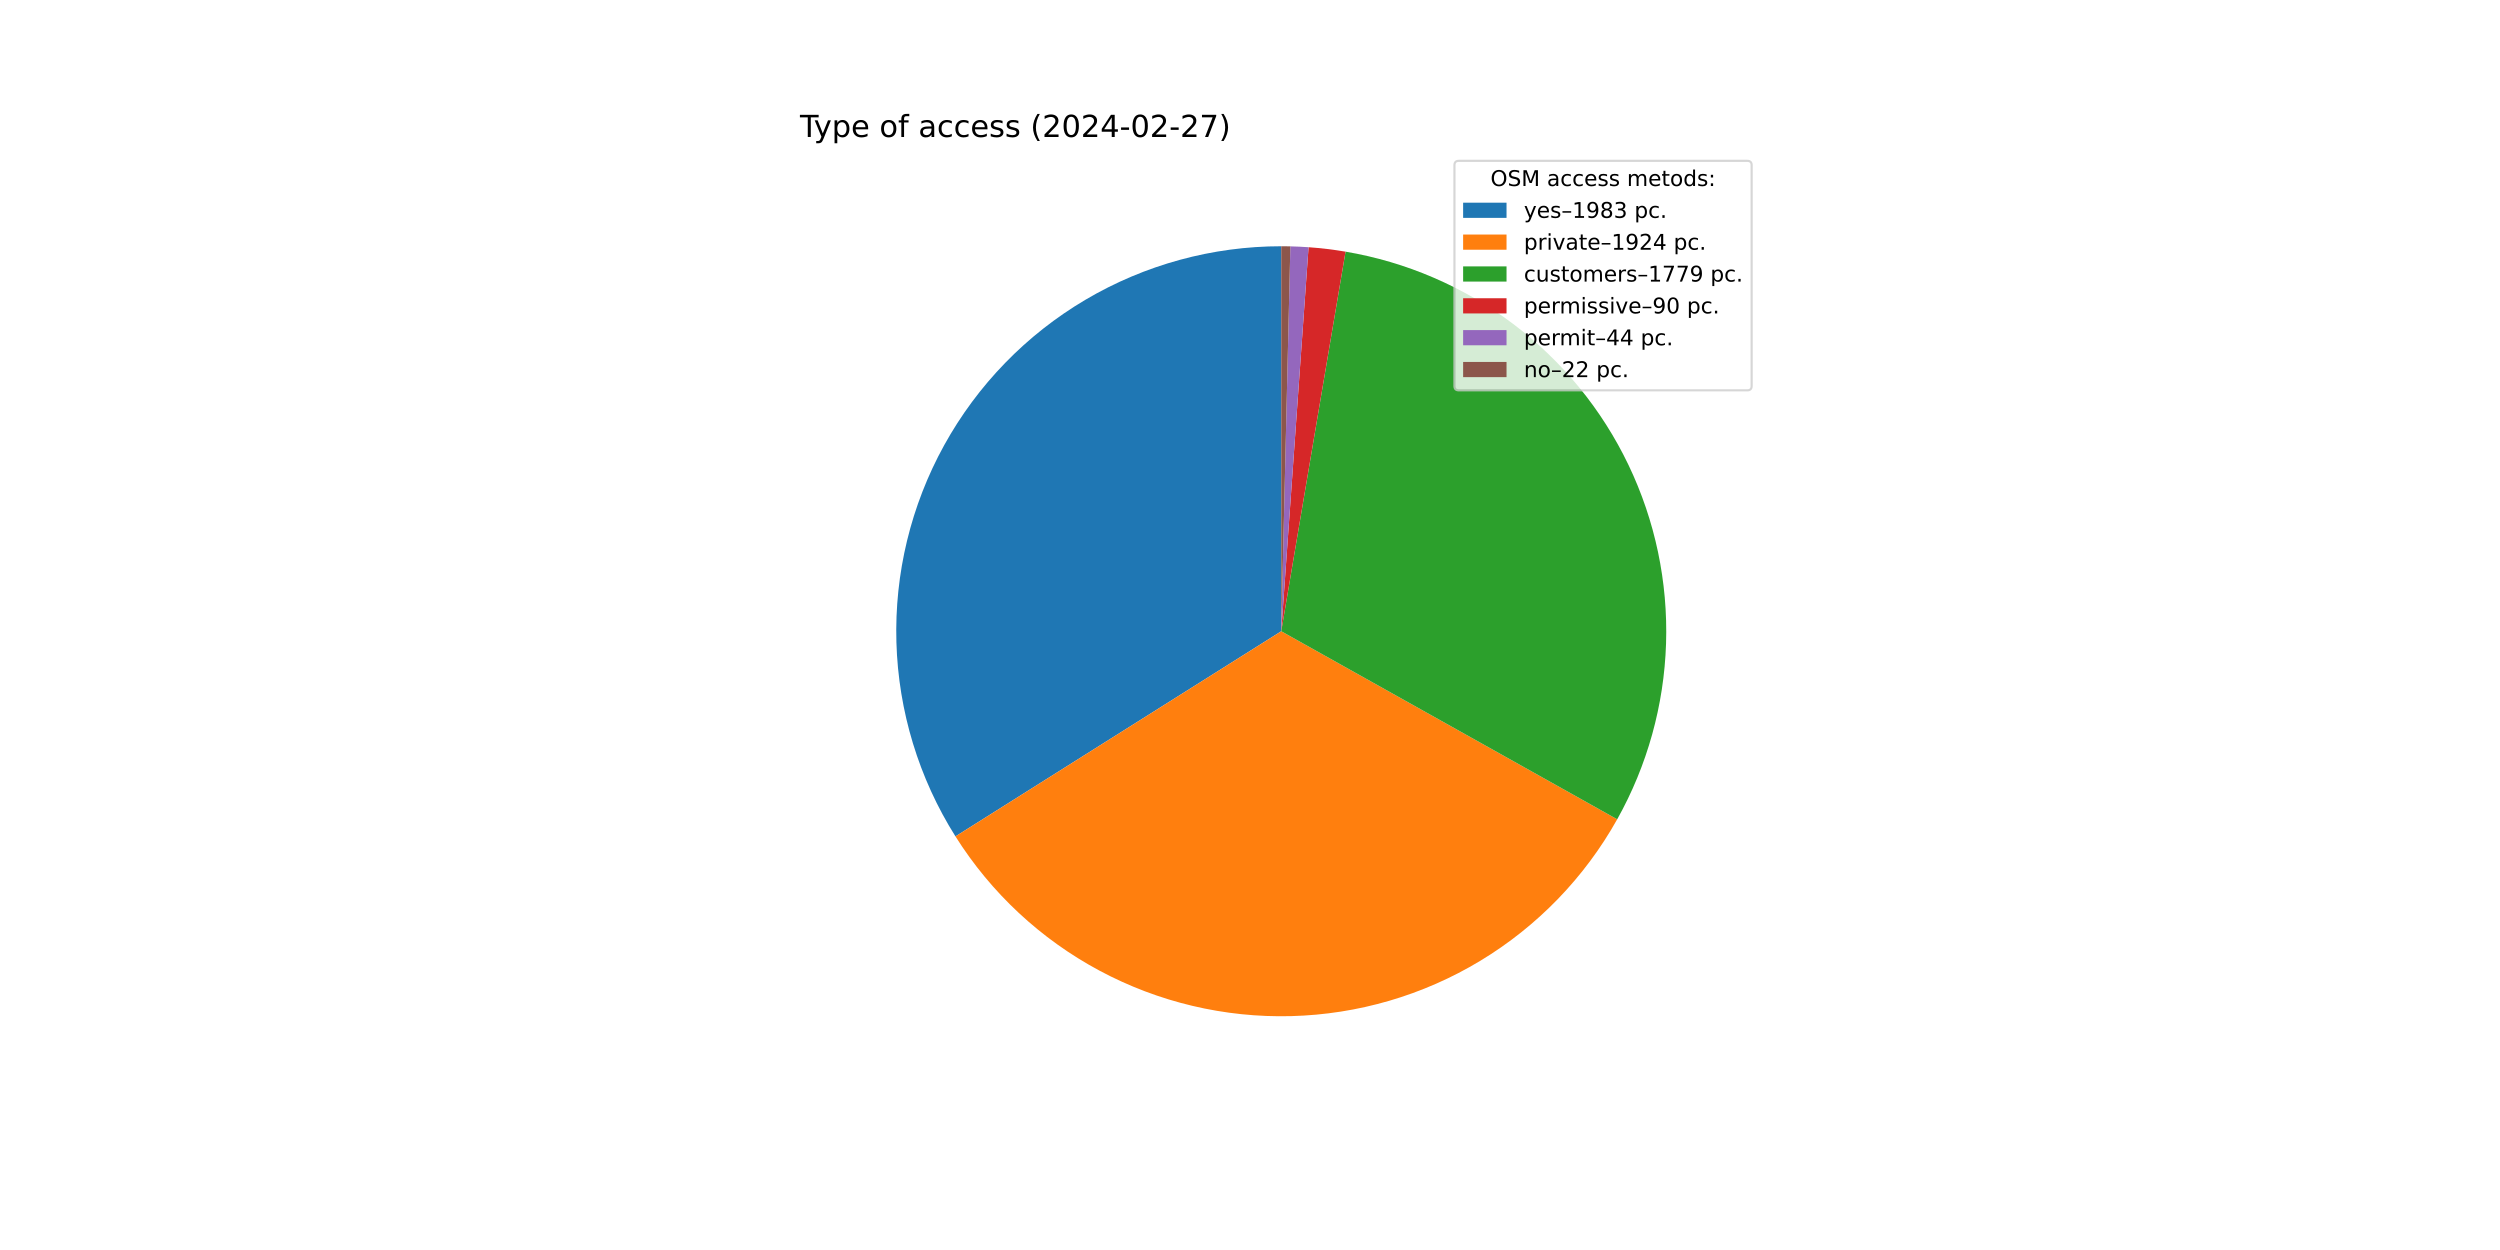
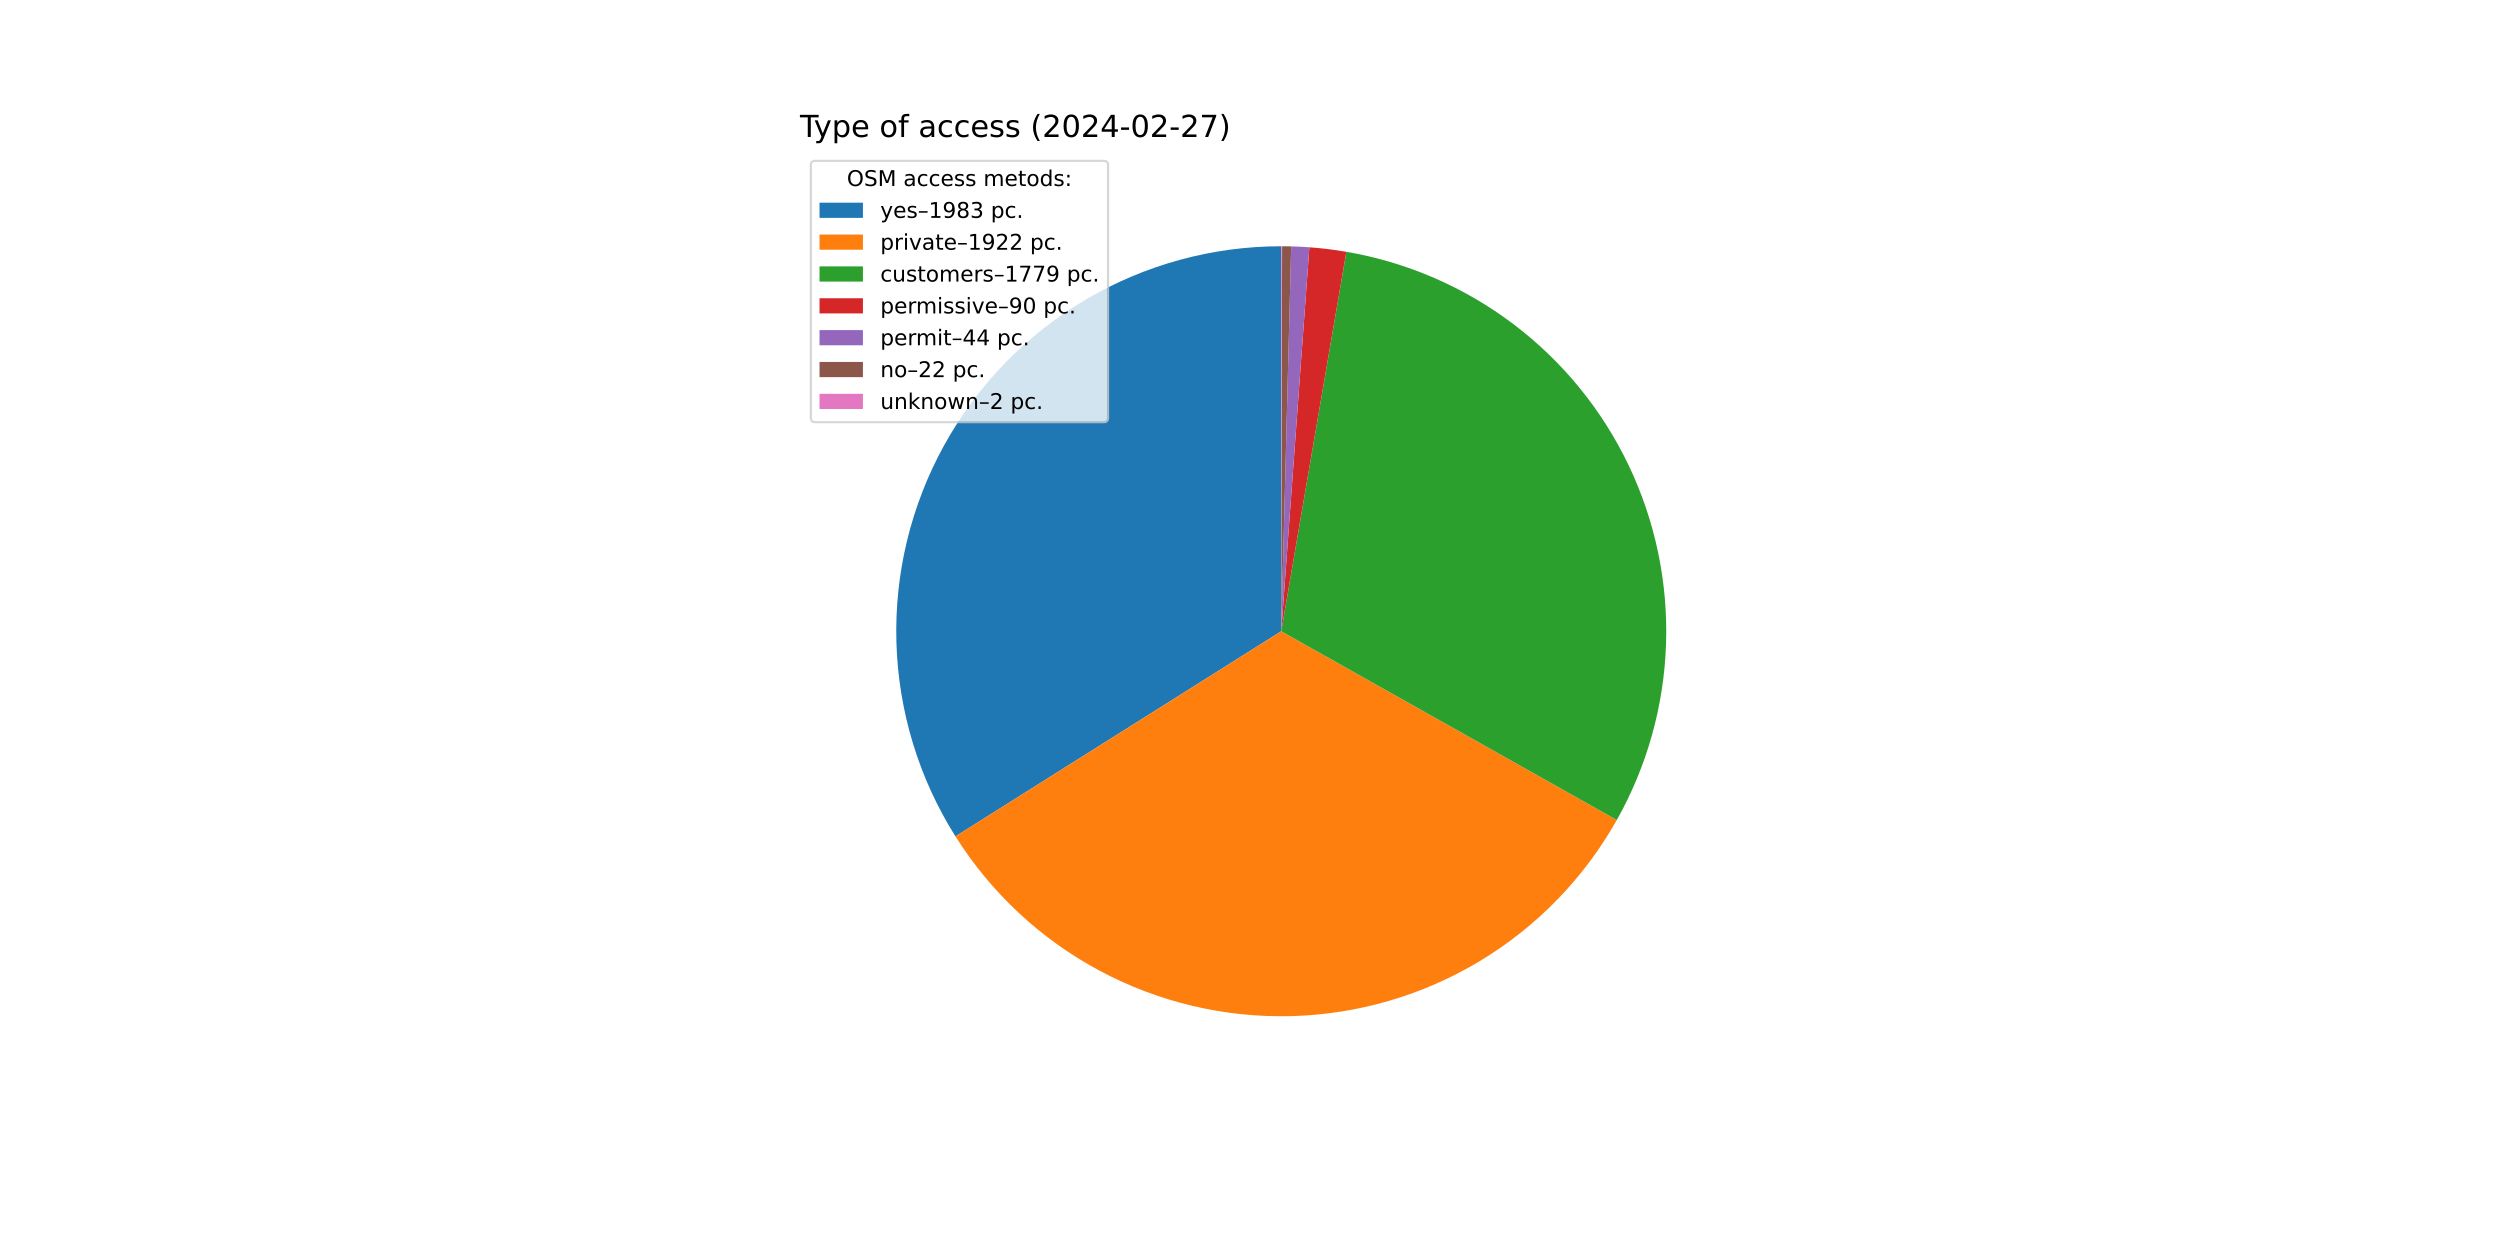
<svg xmlns="http://www.w3.org/2000/svg" xmlns:xlink="http://www.w3.org/1999/xlink" width="1152pt" height="576pt" viewBox="0 0 1152 576" version="1.1">
  <defs>
    <style type="text/css">*{stroke-linejoin: round; stroke-linecap: butt}</style>
  </defs>
  <g id="figure_1">
    <g id="patch_1">
      <path d="M 0 576  L 1152 576  L 1152 0  L 0 0  z " style="fill: #ffffff" />
    </g>
    <g id="axes_1">
      <g id="patch_2">
        <path d="M 590.4 113.472  C 558.684 113.472 527.54 121.977 500.227 138.098  C 472.913 154.219 450.416 177.373 435.087 205.139  C 419.759 232.905 412.153 264.28 413.065 295.983  C 413.978 327.686 423.375 358.572 440.275 385.411  L 590.4 290.88  z " style="fill: #1f77b4" />
      </g>
      <g id="patch_3">
-         <path d="M 440.275 385.411  C 456.666 411.442 479.55 432.768 506.671 447.286  C 533.791 461.805 564.227 469.023 594.979 468.229  C 625.731 467.435 655.754 458.656 682.089 442.757  C 708.424 426.859 730.177 404.381 745.203 377.538  L 590.4 290.88  z " style="fill: #ff7f0e" />
+         <path d="M 440.275 385.411  C 456.649 411.415 479.502 432.724 506.586 447.241  C 533.671 461.759 564.068 468.994 594.788 468.234  C 625.508 467.474 655.511 458.745 681.844 442.905  C 708.177 427.066 729.948 404.653 745.016 377.871  L 590.4 290.88  z " style="fill: #ff7f0e" />
      </g>
      <g id="patch_4">
-         <path d="M 745.203 377.538  C 759.086 352.739 766.808 324.962 767.717 296.555  C 768.626 268.149 762.696 239.935 750.428 214.299  C 738.159 188.662 719.908 166.345 697.216 149.233  C 674.524 132.121 648.048 120.709 620.026 115.963  L 590.4 290.88  z " style="fill: #2ca02c" />
+         <path d="M 745.016 377.871  C 758.952 353.101 766.734 325.341 767.705 296.937  C 768.675 268.532 762.805 240.306 750.592 214.643  C 738.379 188.98 720.176 166.624 697.52 149.463  C 674.865 132.302 648.414 120.834 620.402 116.027  L 590.4 290.88  z " style="fill: #2ca02c" />
      </g>
      <g id="patch_5">
-         <path d="M 620.026 115.963  C 617.204 115.485 614.371 115.076 611.529 114.735  C 608.687 114.394 605.838 114.122 602.983 113.919  L 590.4 290.88  z " style="fill: #d62728" />
+         <path d="M 620.402 116.027  C 617.581 115.543 614.749 115.128 611.908 114.781  C 609.067 114.434 606.218 114.155 603.363 113.946  L 590.4 290.88  z " style="fill: #d62728" />
      </g>
      <g id="patch_6">
-         <path d="M 602.983 113.919  C 601.587 113.82 600.19 113.737 598.792 113.671  C 597.395 113.604 595.996 113.555 594.597 113.522  L 590.4 290.88  z " style="fill: #9467bd" />
+         <path d="M 603.363 113.946  C 601.968 113.844 600.571 113.758 599.173 113.689  C 597.776 113.62 596.378 113.567 594.979 113.531  L 590.4 290.88  z " style="fill: #9467bd" />
      </g>
      <g id="patch_7">
-         <path d="M 594.597 113.522  C 593.898 113.505 593.198 113.493 592.499 113.484  C 591.799 113.476 591.1 113.472 590.4 113.472  L 590.4 290.88  z " style="fill: #8c564b" />
+         <path d="M 594.979 113.531  C 594.279 113.513 593.58 113.499 592.88 113.489  C 592.181 113.48 591.481 113.474 590.782 113.472  L 590.4 290.88  z " style="fill: #8c564b" />
+       </g>
+       <g id="patch_8">
+         <path d="M 590.782 113.472  C 590.718 113.472 590.654 113.472 590.591 113.472  C 590.527 113.472 590.464 113.472 590.4 113.472  L 590.4 290.88  z " style="fill: #e377c2" />
      </g>
      <g id="matplotlib.axis_1" />
      <g id="matplotlib.axis_2" />
      <g id="text_1">
        <g transform="translate(368.64 63.12) scale(0.14 -0.14)">
          <defs>
            <path id="DejaVuSans-54" d="M -19 4666  L 3928 4666  L 3928 4134  L 2272 4134  L 2272 0  L 1638 0  L 1638 4134  L -19 4134  L -19 4666  z " transform="scale(0.015625)" />
            <path id="DejaVuSans-79" d="M 2059 -325  Q 1816 -950 1584 -1140  Q 1353 -1331 966 -1331  L 506 -1331  L 506 -850  L 844 -850  Q 1081 -850 1212 -737  Q 1344 -625 1503 -206  L 1606 56  L 191 3500  L 800 3500  L 1894 763  L 2988 3500  L 3597 3500  L 2059 -325  z " transform="scale(0.015625)" />
            <path id="DejaVuSans-70" d="M 1159 525  L 1159 -1331  L 581 -1331  L 581 3500  L 1159 3500  L 1159 2969  Q 1341 3281 1617 3432  Q 1894 3584 2278 3584  Q 2916 3584 3314 3078  Q 3713 2572 3713 1747  Q 3713 922 3314 415  Q 2916 -91 2278 -91  Q 1894 -91 1617 61  Q 1341 213 1159 525  z M 3116 1747  Q 3116 2381 2855 2742  Q 2594 3103 2138 3103  Q 1681 3103 1420 2742  Q 1159 2381 1159 1747  Q 1159 1113 1420 752  Q 1681 391 2138 391  Q 2594 391 2855 752  Q 3116 1113 3116 1747  z " transform="scale(0.015625)" />
            <path id="DejaVuSans-65" d="M 3597 1894  L 3597 1613  L 953 1613  Q 991 1019 1311 708  Q 1631 397 2203 397  Q 2534 397 2845 478  Q 3156 559 3463 722  L 3463 178  Q 3153 47 2828 -22  Q 2503 -91 2169 -91  Q 1331 -91 842 396  Q 353 884 353 1716  Q 353 2575 817 3079  Q 1281 3584 2069 3584  Q 2775 3584 3186 3129  Q 3597 2675 3597 1894  z M 3022 2063  Q 3016 2534 2758 2815  Q 2500 3097 2075 3097  Q 1594 3097 1305 2825  Q 1016 2553 972 2059  L 3022 2063  z " transform="scale(0.015625)" />
            <path id="DejaVuSans-20" transform="scale(0.015625)" />
            <path id="DejaVuSans-6f" d="M 1959 3097  Q 1497 3097 1228 2736  Q 959 2375 959 1747  Q 959 1119 1226 758  Q 1494 397 1959 397  Q 2419 397 2687 759  Q 2956 1122 2956 1747  Q 2956 2369 2687 2733  Q 2419 3097 1959 3097  z M 1959 3584  Q 2709 3584 3137 3096  Q 3566 2609 3566 1747  Q 3566 888 3137 398  Q 2709 -91 1959 -91  Q 1206 -91 779 398  Q 353 888 353 1747  Q 353 2609 779 3096  Q 1206 3584 1959 3584  z " transform="scale(0.015625)" />
            <path id="DejaVuSans-66" d="M 2375 4863  L 2375 4384  L 1825 4384  Q 1516 4384 1395 4259  Q 1275 4134 1275 3809  L 1275 3500  L 2222 3500  L 2222 3053  L 1275 3053  L 1275 0  L 697 0  L 697 3053  L 147 3053  L 147 3500  L 697 3500  L 697 3744  Q 697 4328 969 4595  Q 1241 4863 1831 4863  L 2375 4863  z " transform="scale(0.015625)" />
            <path id="DejaVuSans-61" d="M 2194 1759  Q 1497 1759 1228 1600  Q 959 1441 959 1056  Q 959 750 1161 570  Q 1363 391 1709 391  Q 2188 391 2477 730  Q 2766 1069 2766 1631  L 2766 1759  L 2194 1759  z M 3341 1997  L 3341 0  L 2766 0  L 2766 531  Q 2569 213 2275 61  Q 1981 -91 1556 -91  Q 1019 -91 701 211  Q 384 513 384 1019  Q 384 1609 779 1909  Q 1175 2209 1959 2209  L 2766 2209  L 2766 2266  Q 2766 2663 2505 2880  Q 2244 3097 1772 3097  Q 1472 3097 1187 3025  Q 903 2953 641 2809  L 641 3341  Q 956 3463 1253 3523  Q 1550 3584 1831 3584  Q 2591 3584 2966 3190  Q 3341 2797 3341 1997  z " transform="scale(0.015625)" />
            <path id="DejaVuSans-63" d="M 3122 3366  L 3122 2828  Q 2878 2963 2633 3030  Q 2388 3097 2138 3097  Q 1578 3097 1268 2742  Q 959 2388 959 1747  Q 959 1106 1268 751  Q 1578 397 2138 397  Q 2388 397 2633 464  Q 2878 531 3122 666  L 3122 134  Q 2881 22 2623 -34  Q 2366 -91 2075 -91  Q 1284 -91 818 406  Q 353 903 353 1747  Q 353 2603 823 3093  Q 1294 3584 2113 3584  Q 2378 3584 2631 3529  Q 2884 3475 3122 3366  z " transform="scale(0.015625)" />
            <path id="DejaVuSans-73" d="M 2834 3397  L 2834 2853  Q 2591 2978 2328 3040  Q 2066 3103 1784 3103  Q 1356 3103 1142 2972  Q 928 2841 928 2578  Q 928 2378 1081 2264  Q 1234 2150 1697 2047  L 1894 2003  Q 2506 1872 2764 1633  Q 3022 1394 3022 966  Q 3022 478 2636 193  Q 2250 -91 1575 -91  Q 1294 -91 989 -36  Q 684 19 347 128  L 347 722  Q 666 556 975 473  Q 1284 391 1588 391  Q 1994 391 2212 530  Q 2431 669 2431 922  Q 2431 1156 2273 1281  Q 2116 1406 1581 1522  L 1381 1569  Q 847 1681 609 1914  Q 372 2147 372 2553  Q 372 3047 722 3315  Q 1072 3584 1716 3584  Q 2034 3584 2315 3537  Q 2597 3491 2834 3397  z " transform="scale(0.015625)" />
            <path id="DejaVuSans-28" d="M 1984 4856  Q 1566 4138 1362 3434  Q 1159 2731 1159 2009  Q 1159 1288 1364 580  Q 1569 -128 1984 -844  L 1484 -844  Q 1016 -109 783 600  Q 550 1309 550 2009  Q 550 2706 781 3412  Q 1013 4119 1484 4856  L 1984 4856  z " transform="scale(0.015625)" />
            <path id="DejaVuSans-32" d="M 1228 531  L 3431 531  L 3431 0  L 469 0  L 469 531  Q 828 903 1448 1529  Q 2069 2156 2228 2338  Q 2531 2678 2651 2914  Q 2772 3150 2772 3378  Q 2772 3750 2511 3984  Q 2250 4219 1831 4219  Q 1534 4219 1204 4116  Q 875 4013 500 3803  L 500 4441  Q 881 4594 1212 4672  Q 1544 4750 1819 4750  Q 2544 4750 2975 4387  Q 3406 4025 3406 3419  Q 3406 3131 3298 2873  Q 3191 2616 2906 2266  Q 2828 2175 2409 1742  Q 1991 1309 1228 531  z " transform="scale(0.015625)" />
            <path id="DejaVuSans-30" d="M 2034 4250  Q 1547 4250 1301 3770  Q 1056 3291 1056 2328  Q 1056 1369 1301 889  Q 1547 409 2034 409  Q 2525 409 2770 889  Q 3016 1369 3016 2328  Q 3016 3291 2770 3770  Q 2525 4250 2034 4250  z M 2034 4750  Q 2819 4750 3233 4129  Q 3647 3509 3647 2328  Q 3647 1150 3233 529  Q 2819 -91 2034 -91  Q 1250 -91 836 529  Q 422 1150 422 2328  Q 422 3509 836 4129  Q 1250 4750 2034 4750  z " transform="scale(0.015625)" />
            <path id="DejaVuSans-34" d="M 2419 4116  L 825 1625  L 2419 1625  L 2419 4116  z M 2253 4666  L 3047 4666  L 3047 1625  L 3713 1625  L 3713 1100  L 3047 1100  L 3047 0  L 2419 0  L 2419 1100  L 313 1100  L 313 1709  L 2253 4666  z " transform="scale(0.015625)" />
            <path id="DejaVuSans-2d" d="M 313 2009  L 1997 2009  L 1997 1497  L 313 1497  L 313 2009  z " transform="scale(0.015625)" />
            <path id="DejaVuSans-37" d="M 525 4666  L 3525 4666  L 3525 4397  L 1831 0  L 1172 0  L 2766 4134  L 525 4134  L 525 4666  z " transform="scale(0.015625)" />
            <path id="DejaVuSans-29" d="M 513 4856  L 1013 4856  Q 1481 4119 1714 3412  Q 1947 2706 1947 2009  Q 1947 1309 1714 600  Q 1481 -109 1013 -844  L 513 -844  Q 928 -128 1133 580  Q 1338 1288 1338 2009  Q 1338 2731 1133 3434  Q 928 4138 513 4856  z " transform="scale(0.015625)" />
          </defs>
          <use xlink:href="#DejaVuSans-54" />
          <use xlink:href="#DejaVuSans-79" x="45.459" />
          <use xlink:href="#DejaVuSans-70" x="104.639" />
          <use xlink:href="#DejaVuSans-65" x="168.115" />
          <use xlink:href="#DejaVuSans-20" x="229.639" />
          <use xlink:href="#DejaVuSans-6f" x="261.426" />
          <use xlink:href="#DejaVuSans-66" x="322.607" />
          <use xlink:href="#DejaVuSans-20" x="357.812" />
          <use xlink:href="#DejaVuSans-61" x="389.6" />
          <use xlink:href="#DejaVuSans-63" x="450.879" />
          <use xlink:href="#DejaVuSans-63" x="505.859" />
          <use xlink:href="#DejaVuSans-65" x="560.84" />
          <use xlink:href="#DejaVuSans-73" x="622.363" />
          <use xlink:href="#DejaVuSans-73" x="674.463" />
          <use xlink:href="#DejaVuSans-20" x="726.562" />
          <use xlink:href="#DejaVuSans-28" x="758.35" />
          <use xlink:href="#DejaVuSans-32" x="797.363" />
          <use xlink:href="#DejaVuSans-30" x="860.986" />
          <use xlink:href="#DejaVuSans-32" x="924.609" />
          <use xlink:href="#DejaVuSans-34" x="988.232" />
          <use xlink:href="#DejaVuSans-2d" x="1051.855" />
          <use xlink:href="#DejaVuSans-30" x="1087.939" />
          <use xlink:href="#DejaVuSans-32" x="1151.562" />
          <use xlink:href="#DejaVuSans-2d" x="1215.186" />
          <use xlink:href="#DejaVuSans-32" x="1251.27" />
          <use xlink:href="#DejaVuSans-37" x="1314.893" />
          <use xlink:href="#DejaVuSans-29" x="1378.516" />
        </g>
      </g>
      <g id="legend_1">
-         <g id="patch_8">
-           <path d="M 672.208 179.867  L 805.16 179.867  Q 807.16 179.867 807.16 177.867  L 807.16 76.12  Q 807.16 74.12 805.16 74.12  L 672.208 74.12  Q 670.208 74.12 670.208 76.12  L 670.208 177.867  Q 670.208 179.867 672.208 179.867  z " style="fill: #ffffff; opacity: 0.8; stroke: #cccccc; stroke-linejoin: miter" />
+         <g id="patch_9">
+           <path d="M 375.64 194.545  L 508.592 194.545  Q 510.592 194.545 510.592 192.545  L 510.592 76.12  Q 510.592 74.12 508.592 74.12  L 375.64 74.12  Q 373.64 74.12 373.64 76.12  L 373.64 192.545  Q 373.64 194.545 375.64 194.545  z " style="fill: #ffffff; opacity: 0.8; stroke: #cccccc; stroke-linejoin: miter" />
        </g>
        <g id="text_2">
-           <g transform="translate(686.8038 85.71844) scale(0.1 -0.1)">
+           <g transform="translate(390.2353 85.71844) scale(0.1 -0.1)">
            <defs>
              <path id="DejaVuSans-4f" d="M 2522 4238  Q 1834 4238 1429 3725  Q 1025 3213 1025 2328  Q 1025 1447 1429 934  Q 1834 422 2522 422  Q 3209 422 3611 934  Q 4013 1447 4013 2328  Q 4013 3213 3611 3725  Q 3209 4238 2522 4238  z M 2522 4750  Q 3503 4750 4090 4092  Q 4678 3434 4678 2328  Q 4678 1225 4090 567  Q 3503 -91 2522 -91  Q 1538 -91 948 565  Q 359 1222 359 2328  Q 359 3434 948 4092  Q 1538 4750 2522 4750  z " transform="scale(0.015625)" />
              <path id="DejaVuSans-53" d="M 3425 4513  L 3425 3897  Q 3066 4069 2747 4153  Q 2428 4238 2131 4238  Q 1616 4238 1336 4038  Q 1056 3838 1056 3469  Q 1056 3159 1242 3001  Q 1428 2844 1947 2747  L 2328 2669  Q 3034 2534 3370 2195  Q 3706 1856 3706 1288  Q 3706 609 3251 259  Q 2797 -91 1919 -91  Q 1588 -91 1214 -16  Q 841 59 441 206  L 441 856  Q 825 641 1194 531  Q 1563 422 1919 422  Q 2459 422 2753 634  Q 3047 847 3047 1241  Q 3047 1584 2836 1778  Q 2625 1972 2144 2069  L 1759 2144  Q 1053 2284 737 2584  Q 422 2884 422 3419  Q 422 4038 858 4394  Q 1294 4750 2059 4750  Q 2388 4750 2728 4690  Q 3069 4631 3425 4513  z " transform="scale(0.015625)" />
              <path id="DejaVuSans-4d" d="M 628 4666  L 1569 4666  L 2759 1491  L 3956 4666  L 4897 4666  L 4897 0  L 4281 0  L 4281 4097  L 3078 897  L 2444 897  L 1241 4097  L 1241 0  L 628 0  L 628 4666  z " transform="scale(0.015625)" />
              <path id="DejaVuSans-6d" d="M 3328 2828  Q 3544 3216 3844 3400  Q 4144 3584 4550 3584  Q 5097 3584 5394 3201  Q 5691 2819 5691 2113  L 5691 0  L 5113 0  L 5113 2094  Q 5113 2597 4934 2840  Q 4756 3084 4391 3084  Q 3944 3084 3684 2787  Q 3425 2491 3425 1978  L 3425 0  L 2847 0  L 2847 2094  Q 2847 2600 2669 2842  Q 2491 3084 2119 3084  Q 1678 3084 1418 2786  Q 1159 2488 1159 1978  L 1159 0  L 581 0  L 581 3500  L 1159 3500  L 1159 2956  Q 1356 3278 1631 3431  Q 1906 3584 2284 3584  Q 2666 3584 2933 3390  Q 3200 3197 3328 2828  z " transform="scale(0.015625)" />
              <path id="DejaVuSans-74" d="M 1172 4494  L 1172 3500  L 2356 3500  L 2356 3053  L 1172 3053  L 1172 1153  Q 1172 725 1289 603  Q 1406 481 1766 481  L 2356 481  L 2356 0  L 1766 0  Q 1100 0 847 248  Q 594 497 594 1153  L 594 3053  L 172 3053  L 172 3500  L 594 3500  L 594 4494  L 1172 4494  z " transform="scale(0.015625)" />
              <path id="DejaVuSans-64" d="M 2906 2969  L 2906 4863  L 3481 4863  L 3481 0  L 2906 0  L 2906 525  Q 2725 213 2448 61  Q 2172 -91 1784 -91  Q 1150 -91 751 415  Q 353 922 353 1747  Q 353 2572 751 3078  Q 1150 3584 1784 3584  Q 2172 3584 2448 3432  Q 2725 3281 2906 2969  z M 947 1747  Q 947 1113 1208 752  Q 1469 391 1925 391  Q 2381 391 2643 752  Q 2906 1113 2906 1747  Q 2906 2381 2643 2742  Q 2381 3103 1925 3103  Q 1469 3103 1208 2742  Q 947 2381 947 1747  z " transform="scale(0.015625)" />
              <path id="DejaVuSans-3a" d="M 750 794  L 1409 794  L 1409 0  L 750 0  L 750 794  z M 750 3309  L 1409 3309  L 1409 2516  L 750 2516  L 750 3309  z " transform="scale(0.015625)" />
            </defs>
            <use xlink:href="#DejaVuSans-4f" />
            <use xlink:href="#DejaVuSans-53" x="78.711" />
            <use xlink:href="#DejaVuSans-4d" x="142.188" />
            <use xlink:href="#DejaVuSans-20" x="228.467" />
            <use xlink:href="#DejaVuSans-61" x="260.254" />
            <use xlink:href="#DejaVuSans-63" x="321.533" />
            <use xlink:href="#DejaVuSans-63" x="376.514" />
            <use xlink:href="#DejaVuSans-65" x="431.494" />
            <use xlink:href="#DejaVuSans-73" x="493.018" />
            <use xlink:href="#DejaVuSans-73" x="545.117" />
            <use xlink:href="#DejaVuSans-20" x="597.217" />
            <use xlink:href="#DejaVuSans-6d" x="629.004" />
            <use xlink:href="#DejaVuSans-65" x="726.416" />
            <use xlink:href="#DejaVuSans-74" x="787.939" />
            <use xlink:href="#DejaVuSans-6f" x="827.148" />
            <use xlink:href="#DejaVuSans-64" x="888.33" />
            <use xlink:href="#DejaVuSans-73" x="951.807" />
            <use xlink:href="#DejaVuSans-3a" x="1003.906" />
          </g>
        </g>
-         <g id="patch_9">
-           <path d="M 674.208 100.397  L 694.208 100.397  L 694.208 93.397  L 674.208 93.397  z " style="fill: #1f77b4" />
+         <g id="patch_10">
+           <path d="M 377.64 100.397  L 397.64 100.397  L 397.64 93.397  L 377.64 93.397  z " style="fill: #1f77b4" />
        </g>
        <g id="text_3">
-           <g transform="translate(702.2084 100.3966) scale(0.1 -0.1)">
+           <g transform="translate(405.64 100.3966) scale(0.1 -0.1)">
            <defs>
              <path id="DejaVuSans-2013" d="M 313 1978  L 2888 1978  L 2888 1528  L 313 1528  L 313 1978  z " transform="scale(0.015625)" />
              <path id="DejaVuSans-31" d="M 794 531  L 1825 531  L 1825 4091  L 703 3866  L 703 4441  L 1819 4666  L 2450 4666  L 2450 531  L 3481 531  L 3481 0  L 794 0  L 794 531  z " transform="scale(0.015625)" />
              <path id="DejaVuSans-39" d="M 703 97  L 703 672  Q 941 559 1184 500  Q 1428 441 1663 441  Q 2288 441 2617 861  Q 2947 1281 2994 2138  Q 2813 1869 2534 1725  Q 2256 1581 1919 1581  Q 1219 1581 811 2004  Q 403 2428 403 3163  Q 403 3881 828 4315  Q 1253 4750 1959 4750  Q 2769 4750 3195 4129  Q 3622 3509 3622 2328  Q 3622 1225 3098 567  Q 2575 -91 1691 -91  Q 1453 -91 1209 -44  Q 966 3 703 97  z M 1959 2075  Q 2384 2075 2632 2365  Q 2881 2656 2881 3163  Q 2881 3666 2632 3958  Q 2384 4250 1959 4250  Q 1534 4250 1286 3958  Q 1038 3666 1038 3163  Q 1038 2656 1286 2365  Q 1534 2075 1959 2075  z " transform="scale(0.015625)" />
              <path id="DejaVuSans-38" d="M 2034 2216  Q 1584 2216 1326 1975  Q 1069 1734 1069 1313  Q 1069 891 1326 650  Q 1584 409 2034 409  Q 2484 409 2743 651  Q 3003 894 3003 1313  Q 3003 1734 2745 1975  Q 2488 2216 2034 2216  z M 1403 2484  Q 997 2584 770 2862  Q 544 3141 544 3541  Q 544 4100 942 4425  Q 1341 4750 2034 4750  Q 2731 4750 3128 4425  Q 3525 4100 3525 3541  Q 3525 3141 3298 2862  Q 3072 2584 2669 2484  Q 3125 2378 3379 2068  Q 3634 1759 3634 1313  Q 3634 634 3220 271  Q 2806 -91 2034 -91  Q 1263 -91 848 271  Q 434 634 434 1313  Q 434 1759 690 2068  Q 947 2378 1403 2484  z M 1172 3481  Q 1172 3119 1398 2916  Q 1625 2713 2034 2713  Q 2441 2713 2670 2916  Q 2900 3119 2900 3481  Q 2900 3844 2670 4047  Q 2441 4250 2034 4250  Q 1625 4250 1398 4047  Q 1172 3844 1172 3481  z " transform="scale(0.015625)" />
              <path id="DejaVuSans-33" d="M 2597 2516  Q 3050 2419 3304 2112  Q 3559 1806 3559 1356  Q 3559 666 3084 287  Q 2609 -91 1734 -91  Q 1441 -91 1130 -33  Q 819 25 488 141  L 488 750  Q 750 597 1062 519  Q 1375 441 1716 441  Q 2309 441 2620 675  Q 2931 909 2931 1356  Q 2931 1769 2642 2001  Q 2353 2234 1838 2234  L 1294 2234  L 1294 2753  L 1863 2753  Q 2328 2753 2575 2939  Q 2822 3125 2822 3475  Q 2822 3834 2567 4026  Q 2313 4219 1838 4219  Q 1578 4219 1281 4162  Q 984 4106 628 3988  L 628 4550  Q 988 4650 1302 4700  Q 1616 4750 1894 4750  Q 2613 4750 3031 4423  Q 3450 4097 3450 3541  Q 3450 3153 3228 2886  Q 3006 2619 2597 2516  z " transform="scale(0.015625)" />
              <path id="DejaVuSans-2e" d="M 684 794  L 1344 794  L 1344 0  L 684 0  L 684 794  z " transform="scale(0.015625)" />
            </defs>
            <use xlink:href="#DejaVuSans-79" />
            <use xlink:href="#DejaVuSans-65" x="59.18" />
            <use xlink:href="#DejaVuSans-73" x="120.703" />
            <use xlink:href="#DejaVuSans-2013" x="172.803" />
            <use xlink:href="#DejaVuSans-31" x="222.803" />
            <use xlink:href="#DejaVuSans-39" x="286.426" />
            <use xlink:href="#DejaVuSans-38" x="350.049" />
            <use xlink:href="#DejaVuSans-33" x="413.672" />
            <use xlink:href="#DejaVuSans-20" x="477.295" />
            <use xlink:href="#DejaVuSans-70" x="509.082" />
            <use xlink:href="#DejaVuSans-63" x="572.559" />
            <use xlink:href="#DejaVuSans-2e" x="627.539" />
          </g>
        </g>
-         <g id="patch_10">
-           <path d="M 674.208 115.075  L 694.208 115.075  L 694.208 108.075  L 674.208 108.075  z " style="fill: #ff7f0e" />
+         <g id="patch_11">
+           <path d="M 377.64 115.075  L 397.64 115.075  L 397.64 108.075  L 377.64 108.075  z " style="fill: #ff7f0e" />
        </g>
        <g id="text_4">
-           <g transform="translate(702.2084 115.0747) scale(0.1 -0.1)">
+           <g transform="translate(405.64 115.0747) scale(0.1 -0.1)">
            <defs>
              <path id="DejaVuSans-72" d="M 2631 2963  Q 2534 3019 2420 3045  Q 2306 3072 2169 3072  Q 1681 3072 1420 2755  Q 1159 2438 1159 1844  L 1159 0  L 581 0  L 581 3500  L 1159 3500  L 1159 2956  Q 1341 3275 1631 3429  Q 1922 3584 2338 3584  Q 2397 3584 2469 3576  Q 2541 3569 2628 3553  L 2631 2963  z " transform="scale(0.015625)" />
              <path id="DejaVuSans-69" d="M 603 3500  L 1178 3500  L 1178 0  L 603 0  L 603 3500  z M 603 4863  L 1178 4863  L 1178 4134  L 603 4134  L 603 4863  z " transform="scale(0.015625)" />
              <path id="DejaVuSans-76" d="M 191 3500  L 800 3500  L 1894 563  L 2988 3500  L 3597 3500  L 2284 0  L 1503 0  L 191 3500  z " transform="scale(0.015625)" />
            </defs>
            <use xlink:href="#DejaVuSans-70" />
            <use xlink:href="#DejaVuSans-72" x="63.477" />
            <use xlink:href="#DejaVuSans-69" x="104.59" />
            <use xlink:href="#DejaVuSans-76" x="132.373" />
            <use xlink:href="#DejaVuSans-61" x="191.553" />
            <use xlink:href="#DejaVuSans-74" x="252.832" />
            <use xlink:href="#DejaVuSans-65" x="292.041" />
            <use xlink:href="#DejaVuSans-2013" x="353.564" />
            <use xlink:href="#DejaVuSans-31" x="403.564" />
            <use xlink:href="#DejaVuSans-39" x="467.188" />
            <use xlink:href="#DejaVuSans-32" x="530.811" />
-             <use xlink:href="#DejaVuSans-34" x="594.434" />
+             <use xlink:href="#DejaVuSans-32" x="594.434" />
            <use xlink:href="#DejaVuSans-20" x="658.057" />
            <use xlink:href="#DejaVuSans-70" x="689.844" />
            <use xlink:href="#DejaVuSans-63" x="753.32" />
            <use xlink:href="#DejaVuSans-2e" x="808.301" />
          </g>
        </g>
-         <g id="patch_11">
-           <path d="M 674.208 129.753  L 694.208 129.753  L 694.208 122.753  L 674.208 122.753  z " style="fill: #2ca02c" />
+         <g id="patch_12">
+           <path d="M 377.64 129.753  L 397.64 129.753  L 397.64 122.753  L 377.64 122.753  z " style="fill: #2ca02c" />
        </g>
        <g id="text_5">
-           <g transform="translate(702.2084 129.7528) scale(0.1 -0.1)">
+           <g transform="translate(405.64 129.7528) scale(0.1 -0.1)">
            <defs>
              <path id="DejaVuSans-75" d="M 544 1381  L 544 3500  L 1119 3500  L 1119 1403  Q 1119 906 1312 657  Q 1506 409 1894 409  Q 2359 409 2629 706  Q 2900 1003 2900 1516  L 2900 3500  L 3475 3500  L 3475 0  L 2900 0  L 2900 538  Q 2691 219 2414 64  Q 2138 -91 1772 -91  Q 1169 -91 856 284  Q 544 659 544 1381  z M 1991 3584  L 1991 3584  z " transform="scale(0.015625)" />
            </defs>
            <use xlink:href="#DejaVuSans-63" />
            <use xlink:href="#DejaVuSans-75" x="54.98" />
            <use xlink:href="#DejaVuSans-73" x="118.359" />
            <use xlink:href="#DejaVuSans-74" x="170.459" />
            <use xlink:href="#DejaVuSans-6f" x="209.668" />
            <use xlink:href="#DejaVuSans-6d" x="270.85" />
            <use xlink:href="#DejaVuSans-65" x="368.262" />
            <use xlink:href="#DejaVuSans-72" x="429.785" />
            <use xlink:href="#DejaVuSans-73" x="470.898" />
            <use xlink:href="#DejaVuSans-2013" x="522.998" />
            <use xlink:href="#DejaVuSans-31" x="572.998" />
            <use xlink:href="#DejaVuSans-37" x="636.621" />
            <use xlink:href="#DejaVuSans-37" x="700.244" />
            <use xlink:href="#DejaVuSans-39" x="763.867" />
            <use xlink:href="#DejaVuSans-20" x="827.49" />
            <use xlink:href="#DejaVuSans-70" x="859.277" />
            <use xlink:href="#DejaVuSans-63" x="922.754" />
            <use xlink:href="#DejaVuSans-2e" x="977.734" />
          </g>
        </g>
-         <g id="patch_12">
-           <path d="M 674.208 144.431  L 694.208 144.431  L 694.208 137.431  L 674.208 137.431  z " style="fill: #d62728" />
+         <g id="patch_13">
+           <path d="M 377.64 144.431  L 397.64 144.431  L 397.64 137.431  L 377.64 137.431  z " style="fill: #d62728" />
        </g>
        <g id="text_6">
-           <g transform="translate(702.2084 144.4309) scale(0.1 -0.1)">
+           <g transform="translate(405.64 144.4309) scale(0.1 -0.1)">
            <use xlink:href="#DejaVuSans-70" />
            <use xlink:href="#DejaVuSans-65" x="63.477" />
            <use xlink:href="#DejaVuSans-72" x="125" />
            <use xlink:href="#DejaVuSans-6d" x="164.363" />
            <use xlink:href="#DejaVuSans-69" x="261.775" />
            <use xlink:href="#DejaVuSans-73" x="289.559" />
            <use xlink:href="#DejaVuSans-73" x="341.658" />
            <use xlink:href="#DejaVuSans-69" x="393.758" />
            <use xlink:href="#DejaVuSans-76" x="421.541" />
            <use xlink:href="#DejaVuSans-65" x="480.721" />
            <use xlink:href="#DejaVuSans-2013" x="542.244" />
            <use xlink:href="#DejaVuSans-39" x="592.244" />
            <use xlink:href="#DejaVuSans-30" x="655.867" />
            <use xlink:href="#DejaVuSans-20" x="719.49" />
            <use xlink:href="#DejaVuSans-70" x="751.277" />
            <use xlink:href="#DejaVuSans-63" x="814.754" />
            <use xlink:href="#DejaVuSans-2e" x="869.734" />
          </g>
        </g>
-         <g id="patch_13">
-           <path d="M 674.208 159.109  L 694.208 159.109  L 694.208 152.109  L 674.208 152.109  z " style="fill: #9467bd" />
+         <g id="patch_14">
+           <path d="M 377.64 159.109  L 397.64 159.109  L 397.64 152.109  L 377.64 152.109  z " style="fill: #9467bd" />
        </g>
        <g id="text_7">
-           <g transform="translate(702.2084 159.1091) scale(0.1 -0.1)">
+           <g transform="translate(405.64 159.1091) scale(0.1 -0.1)">
            <use xlink:href="#DejaVuSans-70" />
            <use xlink:href="#DejaVuSans-65" x="63.477" />
            <use xlink:href="#DejaVuSans-72" x="125" />
            <use xlink:href="#DejaVuSans-6d" x="164.363" />
            <use xlink:href="#DejaVuSans-69" x="261.775" />
            <use xlink:href="#DejaVuSans-74" x="289.559" />
            <use xlink:href="#DejaVuSans-2013" x="328.768" />
            <use xlink:href="#DejaVuSans-34" x="378.768" />
            <use xlink:href="#DejaVuSans-34" x="442.391" />
            <use xlink:href="#DejaVuSans-20" x="506.014" />
            <use xlink:href="#DejaVuSans-70" x="537.801" />
            <use xlink:href="#DejaVuSans-63" x="601.277" />
            <use xlink:href="#DejaVuSans-2e" x="656.258" />
          </g>
        </g>
-         <g id="patch_14">
-           <path d="M 674.208 173.787  L 694.208 173.787  L 694.208 166.787  L 674.208 166.787  z " style="fill: #8c564b" />
+         <g id="patch_15">
+           <path d="M 377.64 173.787  L 397.64 173.787  L 397.64 166.787  L 377.64 166.787  z " style="fill: #8c564b" />
        </g>
        <g id="text_8">
-           <g transform="translate(702.2084 173.7872) scale(0.1 -0.1)">
+           <g transform="translate(405.64 173.7872) scale(0.1 -0.1)">
            <defs>
              <path id="DejaVuSans-6e" d="M 3513 2113  L 3513 0  L 2938 0  L 2938 2094  Q 2938 2591 2744 2837  Q 2550 3084 2163 3084  Q 1697 3084 1428 2787  Q 1159 2491 1159 1978  L 1159 0  L 581 0  L 581 3500  L 1159 3500  L 1159 2956  Q 1366 3272 1645 3428  Q 1925 3584 2291 3584  Q 2894 3584 3203 3211  Q 3513 2838 3513 2113  z " transform="scale(0.015625)" />
            </defs>
            <use xlink:href="#DejaVuSans-6e" />
            <use xlink:href="#DejaVuSans-6f" x="63.379" />
            <use xlink:href="#DejaVuSans-2013" x="124.561" />
            <use xlink:href="#DejaVuSans-32" x="174.561" />
            <use xlink:href="#DejaVuSans-32" x="238.184" />
            <use xlink:href="#DejaVuSans-20" x="301.807" />
            <use xlink:href="#DejaVuSans-70" x="333.594" />
            <use xlink:href="#DejaVuSans-63" x="397.07" />
            <use xlink:href="#DejaVuSans-2e" x="452.051" />
          </g>
        </g>
+         <g id="patch_16">
+           <path d="M 377.64 188.465  L 397.64 188.465  L 397.64 181.465  L 377.64 181.465  z " style="fill: #e377c2" />
+         </g>
+         <g id="text_9">
+           <g transform="translate(405.64 188.4653) scale(0.1 -0.1)">
+             <defs>
+               <path id="DejaVuSans-6b" d="M 581 4863  L 1159 4863  L 1159 1991  L 2875 3500  L 3609 3500  L 1753 1863  L 3688 0  L 2938 0  L 1159 1709  L 1159 0  L 581 0  L 581 4863  z " transform="scale(0.015625)" />
+               <path id="DejaVuSans-77" d="M 269 3500  L 844 3500  L 1563 769  L 2278 3500  L 2956 3500  L 3675 769  L 4391 3500  L 4966 3500  L 4050 0  L 3372 0  L 2619 2869  L 1863 0  L 1184 0  L 269 3500  z " transform="scale(0.015625)" />
+             </defs>
+             <use xlink:href="#DejaVuSans-75" />
+             <use xlink:href="#DejaVuSans-6e" x="63.379" />
+             <use xlink:href="#DejaVuSans-6b" x="126.758" />
+             <use xlink:href="#DejaVuSans-6e" x="184.668" />
+             <use xlink:href="#DejaVuSans-6f" x="248.047" />
+             <use xlink:href="#DejaVuSans-77" x="309.229" />
+             <use xlink:href="#DejaVuSans-6e" x="391.016" />
+             <use xlink:href="#DejaVuSans-2013" x="454.395" />
+             <use xlink:href="#DejaVuSans-32" x="504.395" />
+             <use xlink:href="#DejaVuSans-20" x="568.018" />
+             <use xlink:href="#DejaVuSans-70" x="599.805" />
+             <use xlink:href="#DejaVuSans-63" x="663.281" />
+             <use xlink:href="#DejaVuSans-2e" x="718.262" />
+           </g>
+         </g>
      </g>
    </g>
  </g>
</svg>
